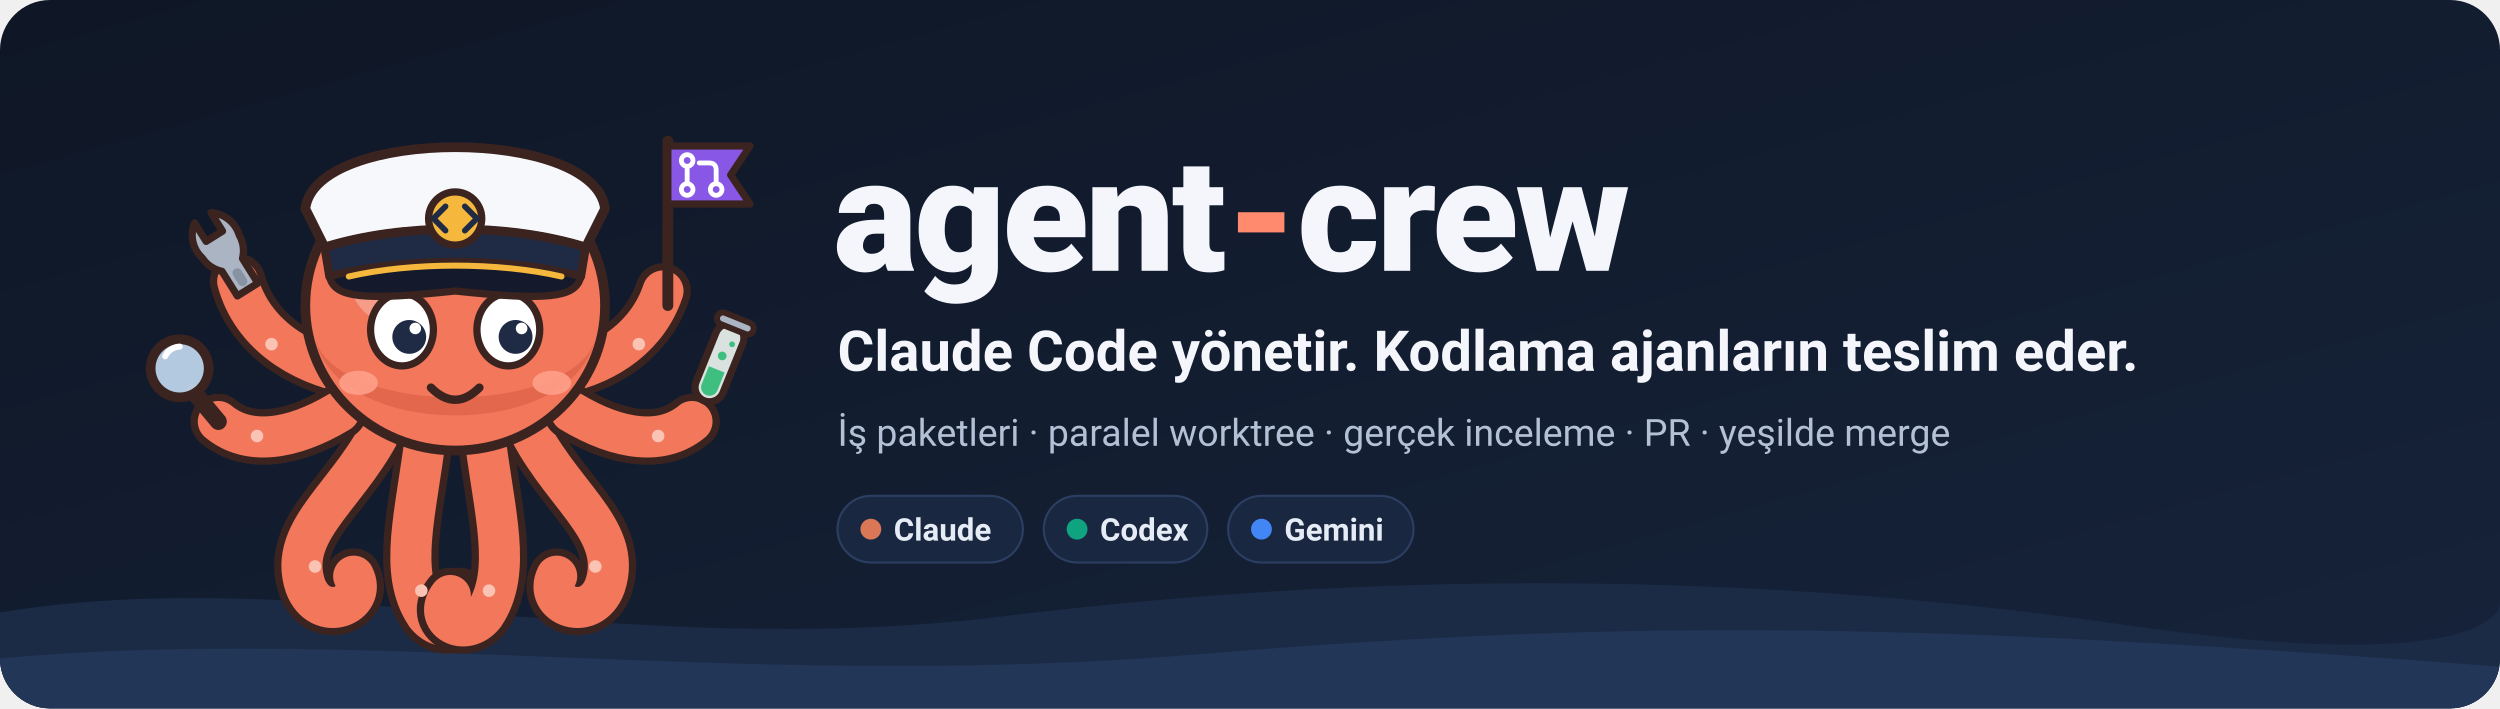
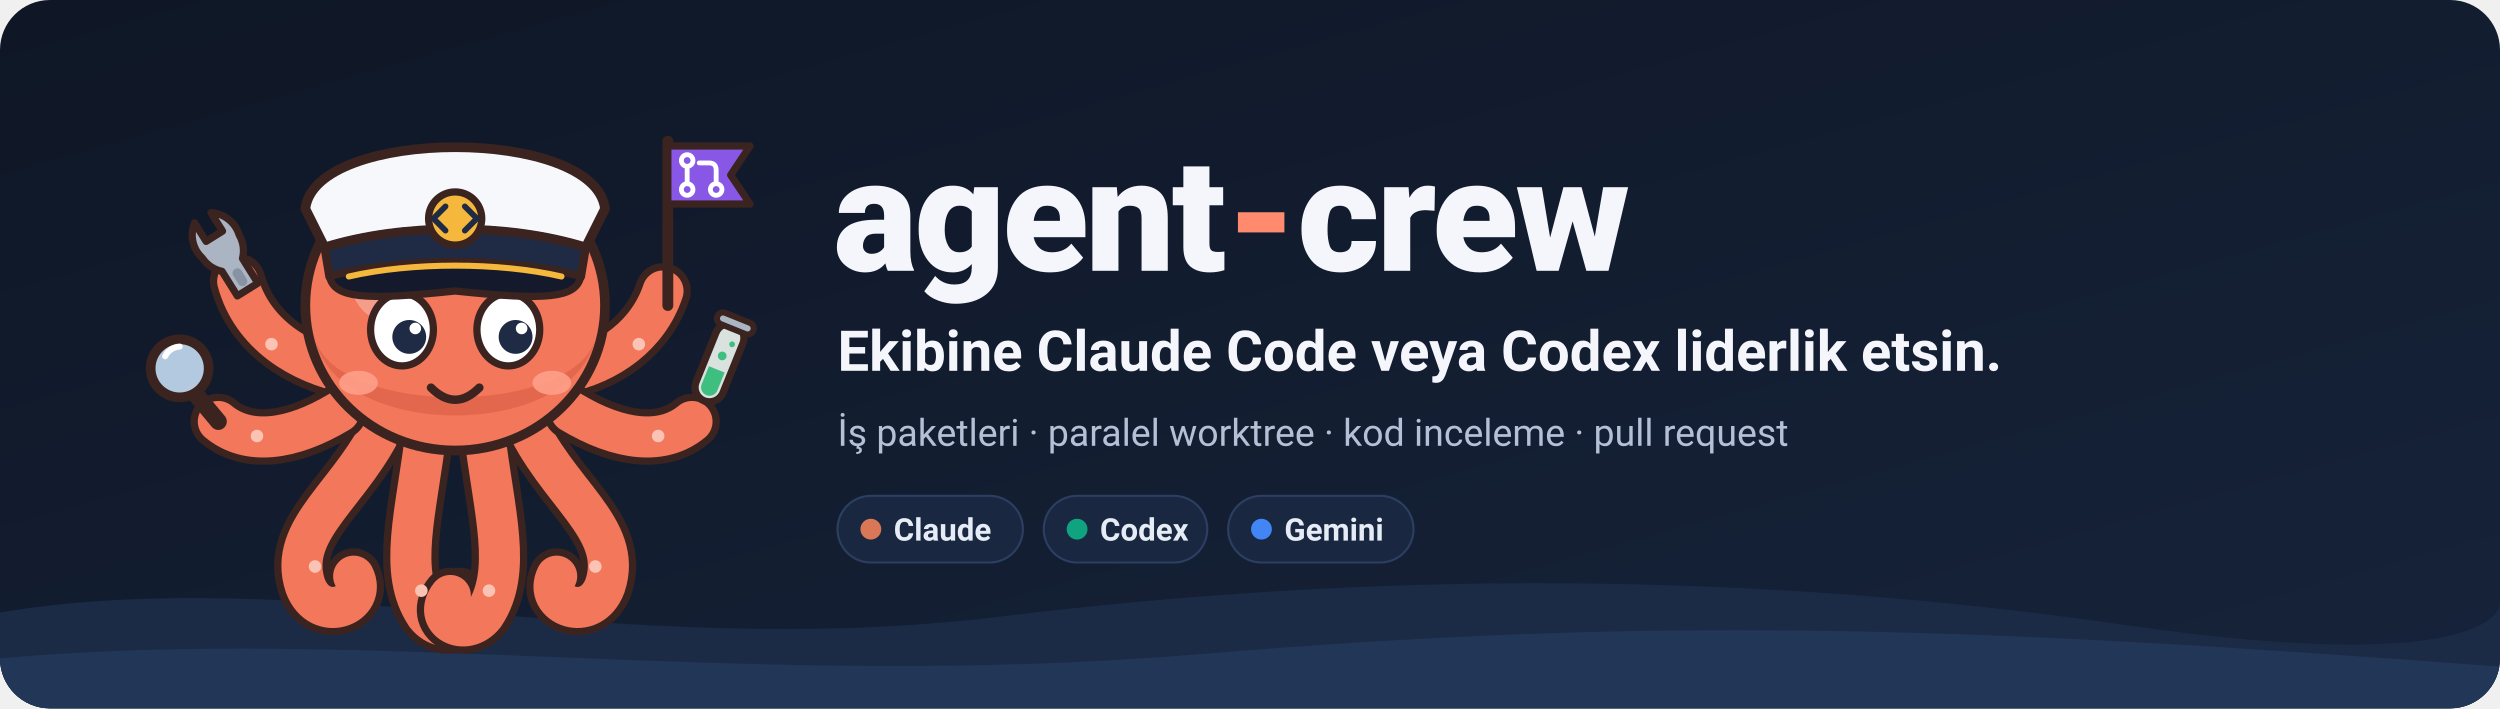
<svg xmlns="http://www.w3.org/2000/svg" viewBox="0 0 1200 340" role="img">
  <defs>
    <linearGradient id="bg" x1="0" y1="0" x2="1" y2="1">
      <stop offset="0" stop-color="#0f1726" />
      <stop offset="1" stop-color="#16233a" />
    </linearGradient>
    <clipPath id="r">
      <rect width="1200" height="340" rx="24" />
    </clipPath>
  </defs>
  <g clip-path="url(#r)">
    <rect width="1200" height="340" fill="url(#bg)" />
    <path d="M0 294 C 144.0 270, 300.0 318, 480.0 296 S 840.0 274, 1020.0 300 S 1200 290, 1200 290 V 340 H 0 Z" fill="#1b2b46" />
    <path d="M0 316 C 180.0 300, 360.0 332, 576.0 314 S 936.0 300, 1200 320 V 340 H 0 Z" fill="#223658" />
  </g>
  <g transform="translate(70 26) scale(1.16)">
    <g>
      <path d="M100 150 C 86 182, 58 196, 66 220 C 72 236, 92 228, 86 216" fill="none" stroke="#3b2320" stroke-width="23" stroke-linecap="round" />
      <path d="M100 150 C 86 182, 58 196, 66 220 C 72 236, 92 228, 86 216" fill="none" stroke="#f2775b" stroke-width="17" stroke-linecap="round" />
      <path d="M116 156 C 112 190, 104 214, 116 232 C 124 242, 138 234, 130 224" fill="none" stroke="#3b2320" stroke-width="23" stroke-linecap="round" />
      <path d="M116 156 C 112 190, 104 214, 116 232 C 124 242, 138 234, 130 224" fill="none" stroke="#f2775b" stroke-width="17" stroke-linecap="round" />
      <path d="M140 156 C 144 190, 152 214, 140 232 C 132 242, 118 234, 126 224" fill="none" stroke="#3b2320" stroke-width="23" stroke-linecap="round" />
      <path d="M140 156 C 144 190, 152 214, 140 232 C 132 242, 118 234, 126 224" fill="none" stroke="#f2775b" stroke-width="17" stroke-linecap="round" />
      <path d="M156 150 C 170 182, 198 196, 190 220 C 184 236, 164 228, 170 216" fill="none" stroke="#3b2320" stroke-width="23" stroke-linecap="round" />
      <path d="M156 150 C 170 182, 198 196, 190 220 C 184 236, 164 228, 170 216" fill="none" stroke="#f2775b" stroke-width="17" stroke-linecap="round" />
      <path d="M84 132 C 64 128, 44 116, 38 94" fill="none" stroke="#3b2320" stroke-width="23" stroke-linecap="round" />
      <path d="M84 132 C 64 128, 44 116, 38 94" fill="none" stroke="#f2775b" stroke-width="17" stroke-linecap="round" />
      <path d="M80 148 C 60 160, 42 162, 30 152" fill="none" stroke="#3b2320" stroke-width="23" stroke-linecap="round" />
      <path d="M80 148 C 60 160, 42 162, 30 152" fill="none" stroke="#f2775b" stroke-width="17" stroke-linecap="round" />
      <path d="M172 132 C 192 128, 208 116, 214 98" fill="none" stroke="#3b2320" stroke-width="23" stroke-linecap="round" />
      <path d="M172 132 C 192 128, 208 116, 214 98" fill="none" stroke="#f2775b" stroke-width="17" stroke-linecap="round" />
      <path d="M176 148 C 196 160, 214 162, 226 152" fill="none" stroke="#3b2320" stroke-width="23" stroke-linecap="round" />
      <path d="M176 148 C 196 160, 214 162, 226 152" fill="none" stroke="#f2775b" stroke-width="17" stroke-linecap="round" />
      <circle cx="70" cy="212" r="2.6" fill="#fbc3b4" />
      <circle cx="114" cy="222" r="2.6" fill="#fbc3b4" />
      <circle cx="142" cy="222" r="2.6" fill="#fbc3b4" />
      <circle cx="186" cy="212" r="2.6" fill="#fbc3b4" />
      <circle cx="52" cy="120" r="2.6" fill="#fbc3b4" />
      <circle cx="46" cy="158" r="2.6" fill="#fbc3b4" />
      <circle cx="204" cy="120" r="2.6" fill="#fbc3b4" />
      <circle cx="212" cy="158" r="2.6" fill="#fbc3b4" />
      <ellipse cx="128" cy="104" rx="62" ry="60" fill="#f2775b" stroke="#3b2320" stroke-width="4" />
      <path d="M70 118 C 80 160, 176 160, 186 118 C 176 150, 80 150, 70 118 Z" fill="#d65a40" opacity="0.55" />
      <ellipse cx="94" cy="96" rx="9" ry="14" fill="#fff" opacity="0.28" transform="rotate(-20 94 96)" />
      <ellipse cx="106" cy="114" rx="13" ry="15" fill="#fff" stroke="#3b2320" stroke-width="3" />
      <ellipse cx="150" cy="114" rx="13" ry="15" fill="#fff" stroke="#3b2320" stroke-width="3" />
      <circle cx="109" cy="117" r="7" fill="#1f2a44" />
      <circle cx="153" cy="117" r="7" fill="#1f2a44" />
      <circle cx="111.5" cy="113.5" r="2.4" fill="#fff" />
      <circle cx="155.5" cy="113.5" r="2.4" fill="#fff" />
      <ellipse cx="88" cy="136" rx="8" ry="5" fill="#ff9e8a" opacity="0.9" />
      <ellipse cx="168" cy="136" rx="8" ry="5" fill="#ff9e8a" opacity="0.9" />
      <path d="M118 138 Q128 148 138 138" fill="none" stroke="#3b2320" stroke-width="3.5" stroke-linecap="round" />
      <path d="M66 64 C 70 30, 186 30, 190 64 L182 80 C 150 70, 106 70, 74 80 Z" fill="#f7f8fb" stroke="#3b2320" stroke-width="4" stroke-linejoin="round" />
      <path d="M74 80 C 106 70, 150 70, 182 80 L180 92 C 150 84, 106 84, 76 92 Z" fill="#1f2a44" stroke="#3b2320" stroke-width="3.5" stroke-linejoin="round" />
      <path d="M76 92 C 106 84, 150 84, 180 92 C 178 101, 166 102, 128 98 C 90 102, 78 101, 76 92 Z" fill="#141a2b" stroke="#3b2320" stroke-width="3" stroke-linejoin="round" />
      <path d="M84 92 C 110 86, 146 86, 172 92" fill="none" stroke="#f5b83d" stroke-width="2.5" stroke-linecap="round" />
      <circle cx="128" cy="68" r="11" fill="#f5b83d" stroke="#3b2320" stroke-width="3" />
      <path d="M124 63 L119 68 L124 73 M132 63 L137 68 L132 73" fill="none" stroke="#1f2a44" stroke-width="2.4" stroke-linecap="round" stroke-linejoin="round" />
      <g transform="translate(40 94) rotate(-32)">
        <path d="M-5 4 L-5 -8 A 13 13 0 0 1 -9 -17 A 13 13 0 0 1 -4 -31 L-4 -22 L4 -22 L4 -31 A 13 13 0 0 1 9 -17 A 13 13 0 0 1 5 -8 L5 4 Z" fill="#aab4c3" stroke="#3b2320" stroke-width="3" stroke-linejoin="round" />
        <rect x="-2" y="-6" width="4" height="8" rx="2" fill="#8792a3" />
      </g>
      <line x1="30" y1="152" x2="20" y2="140" stroke="#3b2320" stroke-width="7" stroke-linecap="round" />
      <circle cx="14" cy="130" r="12" fill="#cfe8ff" fill-opacity="0.85" stroke="#3b2320" stroke-width="4" />
      <path d="M8 125 A 7 7 0 0 1 14 121" fill="none" stroke="#fff" stroke-width="2.5" stroke-linecap="round" />
      <line x1="216" y1="104" x2="216" y2="36" stroke="#3b2320" stroke-width="4.5" stroke-linecap="round" />
      <path d="M216 38 L250 38 L242 50 L250 62 L216 62 Z" fill="#8957e5" stroke="#3b2320" stroke-width="3" stroke-linejoin="round" />
      <g fill="none" stroke="#fff" stroke-width="2" stroke-linecap="round">
        <circle cx="224" cy="44" r="2.4" />
        <circle cx="224" cy="56" r="2.4" />
        <circle cx="236" cy="56" r="2.4" />
        <line x1="224" y1="46.5" x2="224" y2="53.5" />
        <path d="M236 53.5 V48 Q236 45 233 45 H229" />
      </g>
      <g transform="translate(234 136) rotate(22)">
        <rect x="-6" y="-26" width="12" height="34" rx="6" fill="#eef7f2" fill-opacity="0.9" stroke="#3b2320" stroke-width="3" />
        <path d="M-3.5 -6 H3.5 V2 A 3.5 3.5 0 0 1 -3.5 2 Z" fill="#3fbf7f" />
        <rect x="-8" y="-29" width="16" height="5" rx="2.5" fill="#aab4c3" stroke="#3b2320" stroke-width="2.5" />
        <circle cx="0" cy="-12" r="1.8" fill="#3fbf7f" />
        <circle cx="2" cy="-18" r="1.2" fill="#3fbf7f" />
      </g>
    </g>
  </g>
  <g font-family="system-ui,-apple-system,'Segoe UI',Roboto,Helvetica,Arial,sans-serif">
    <text x="400" y="130" font-size="76" font-weight="800" fill="#f4f6fb" letter-spacing="-1.5">agent<tspan fill="#ff8a6e">-</tspan>crew</text>
-     <text x="402" y="178" font-size="27" font-weight="600" fill="#f4f6fb">Claude Code yönetir. Kodlama ajanların teslim eder.</text>
-     <text x="402" y="214" font-size="18" fill="#b3c0d6">İş paketleri · paralel worktree · gerçek inceleme · PR · yeşilde merge</text>
+     <text x="402" y="178" font-size="27" font-weight="600" fill="#f4f6fb">Ekibine Claude Code veya Codex liderlik etsin.</text>
+     <text x="402" y="214" font-size="18" fill="#b3c0d6">İş paketleri · paralel worktree · kod inceleme · pull request</text>
    <rect x="402" y="238" width="89.0" height="32" rx="16" fill="#1a2740" stroke="#2c3f62" />
    <circle cx="418" cy="254" r="5" fill="#d97757" />
    <text x="429" y="259.5" font-size="15" font-weight="600" fill="#e6ecf6">Claude</text>
    <rect x="501.0" y="238" width="78.5" height="32" rx="16" fill="#1a2740" stroke="#2c3f62" />
    <circle cx="517.0" cy="254" r="5" fill="#10a37f" />
    <text x="528.0" y="259.5" font-size="15" font-weight="600" fill="#e6ecf6">Codex</text>
    <rect x="589.5" y="238" width="89.0" height="32" rx="16" fill="#1a2740" stroke="#2c3f62" />
    <circle cx="605.5" cy="254" r="5" fill="#4285f4" />
    <text x="616.5" y="259.5" font-size="15" font-weight="600" fill="#e6ecf6">Gemini</text>
  </g>
</svg>
